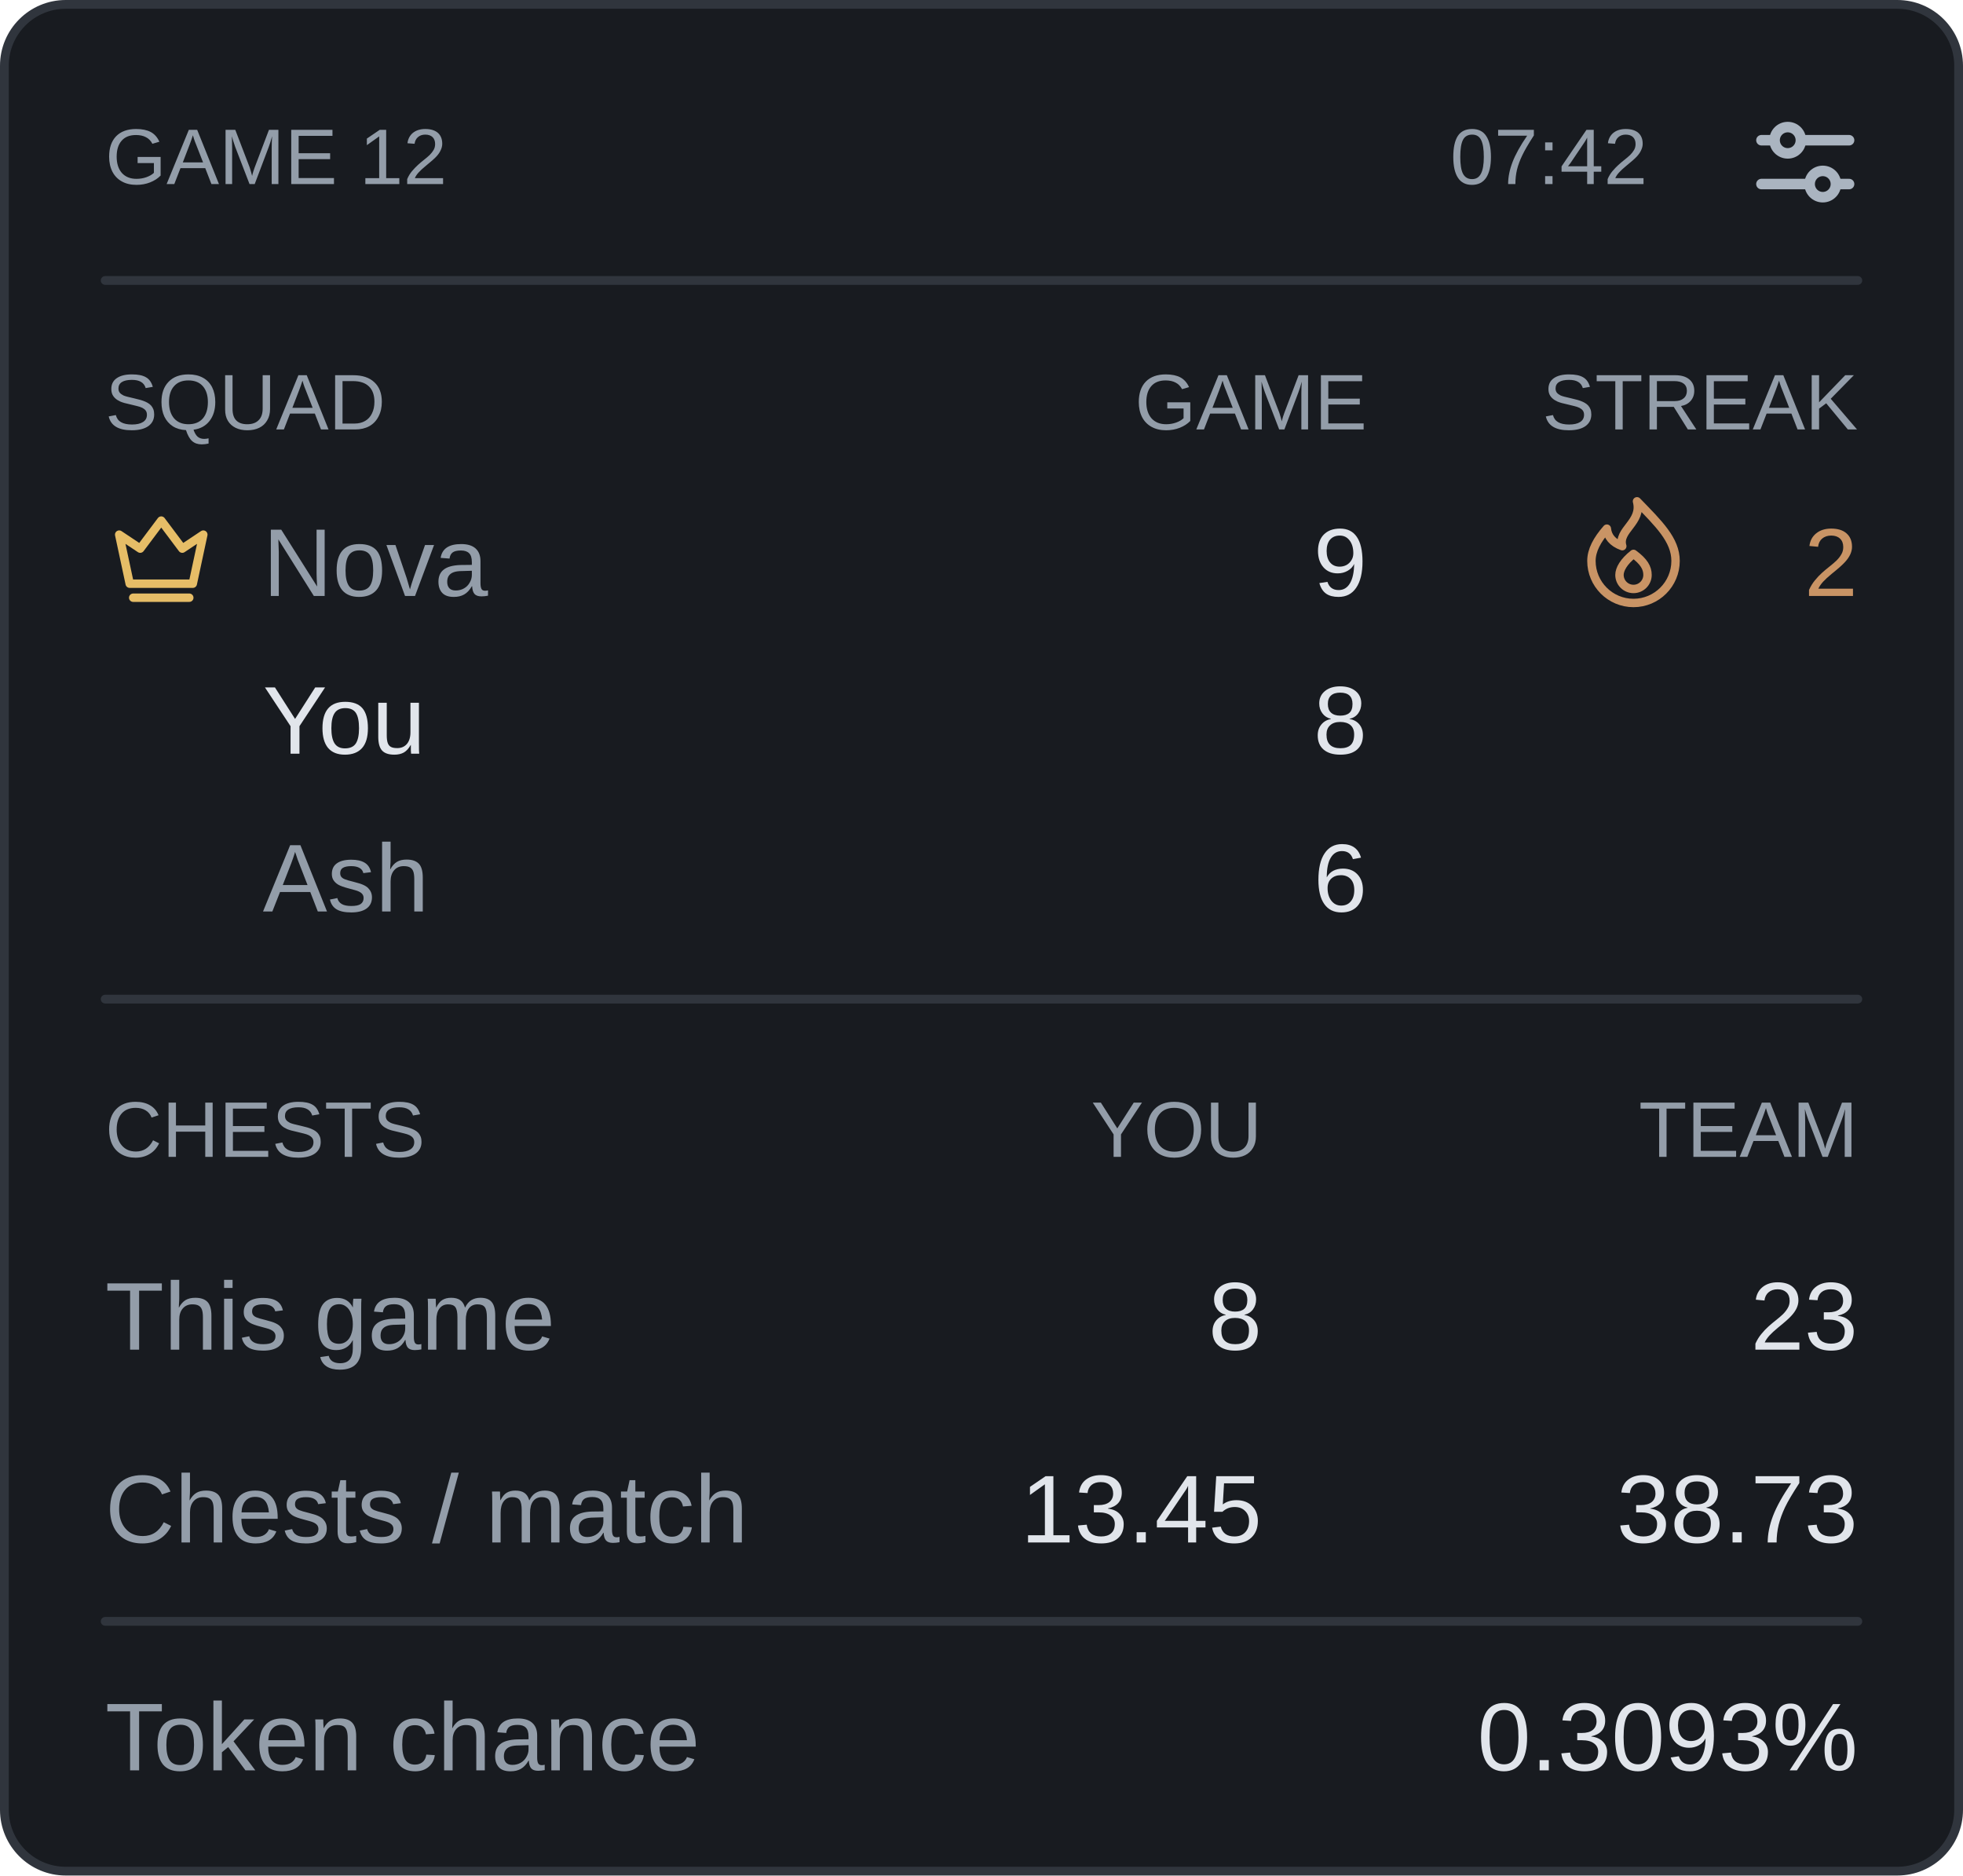
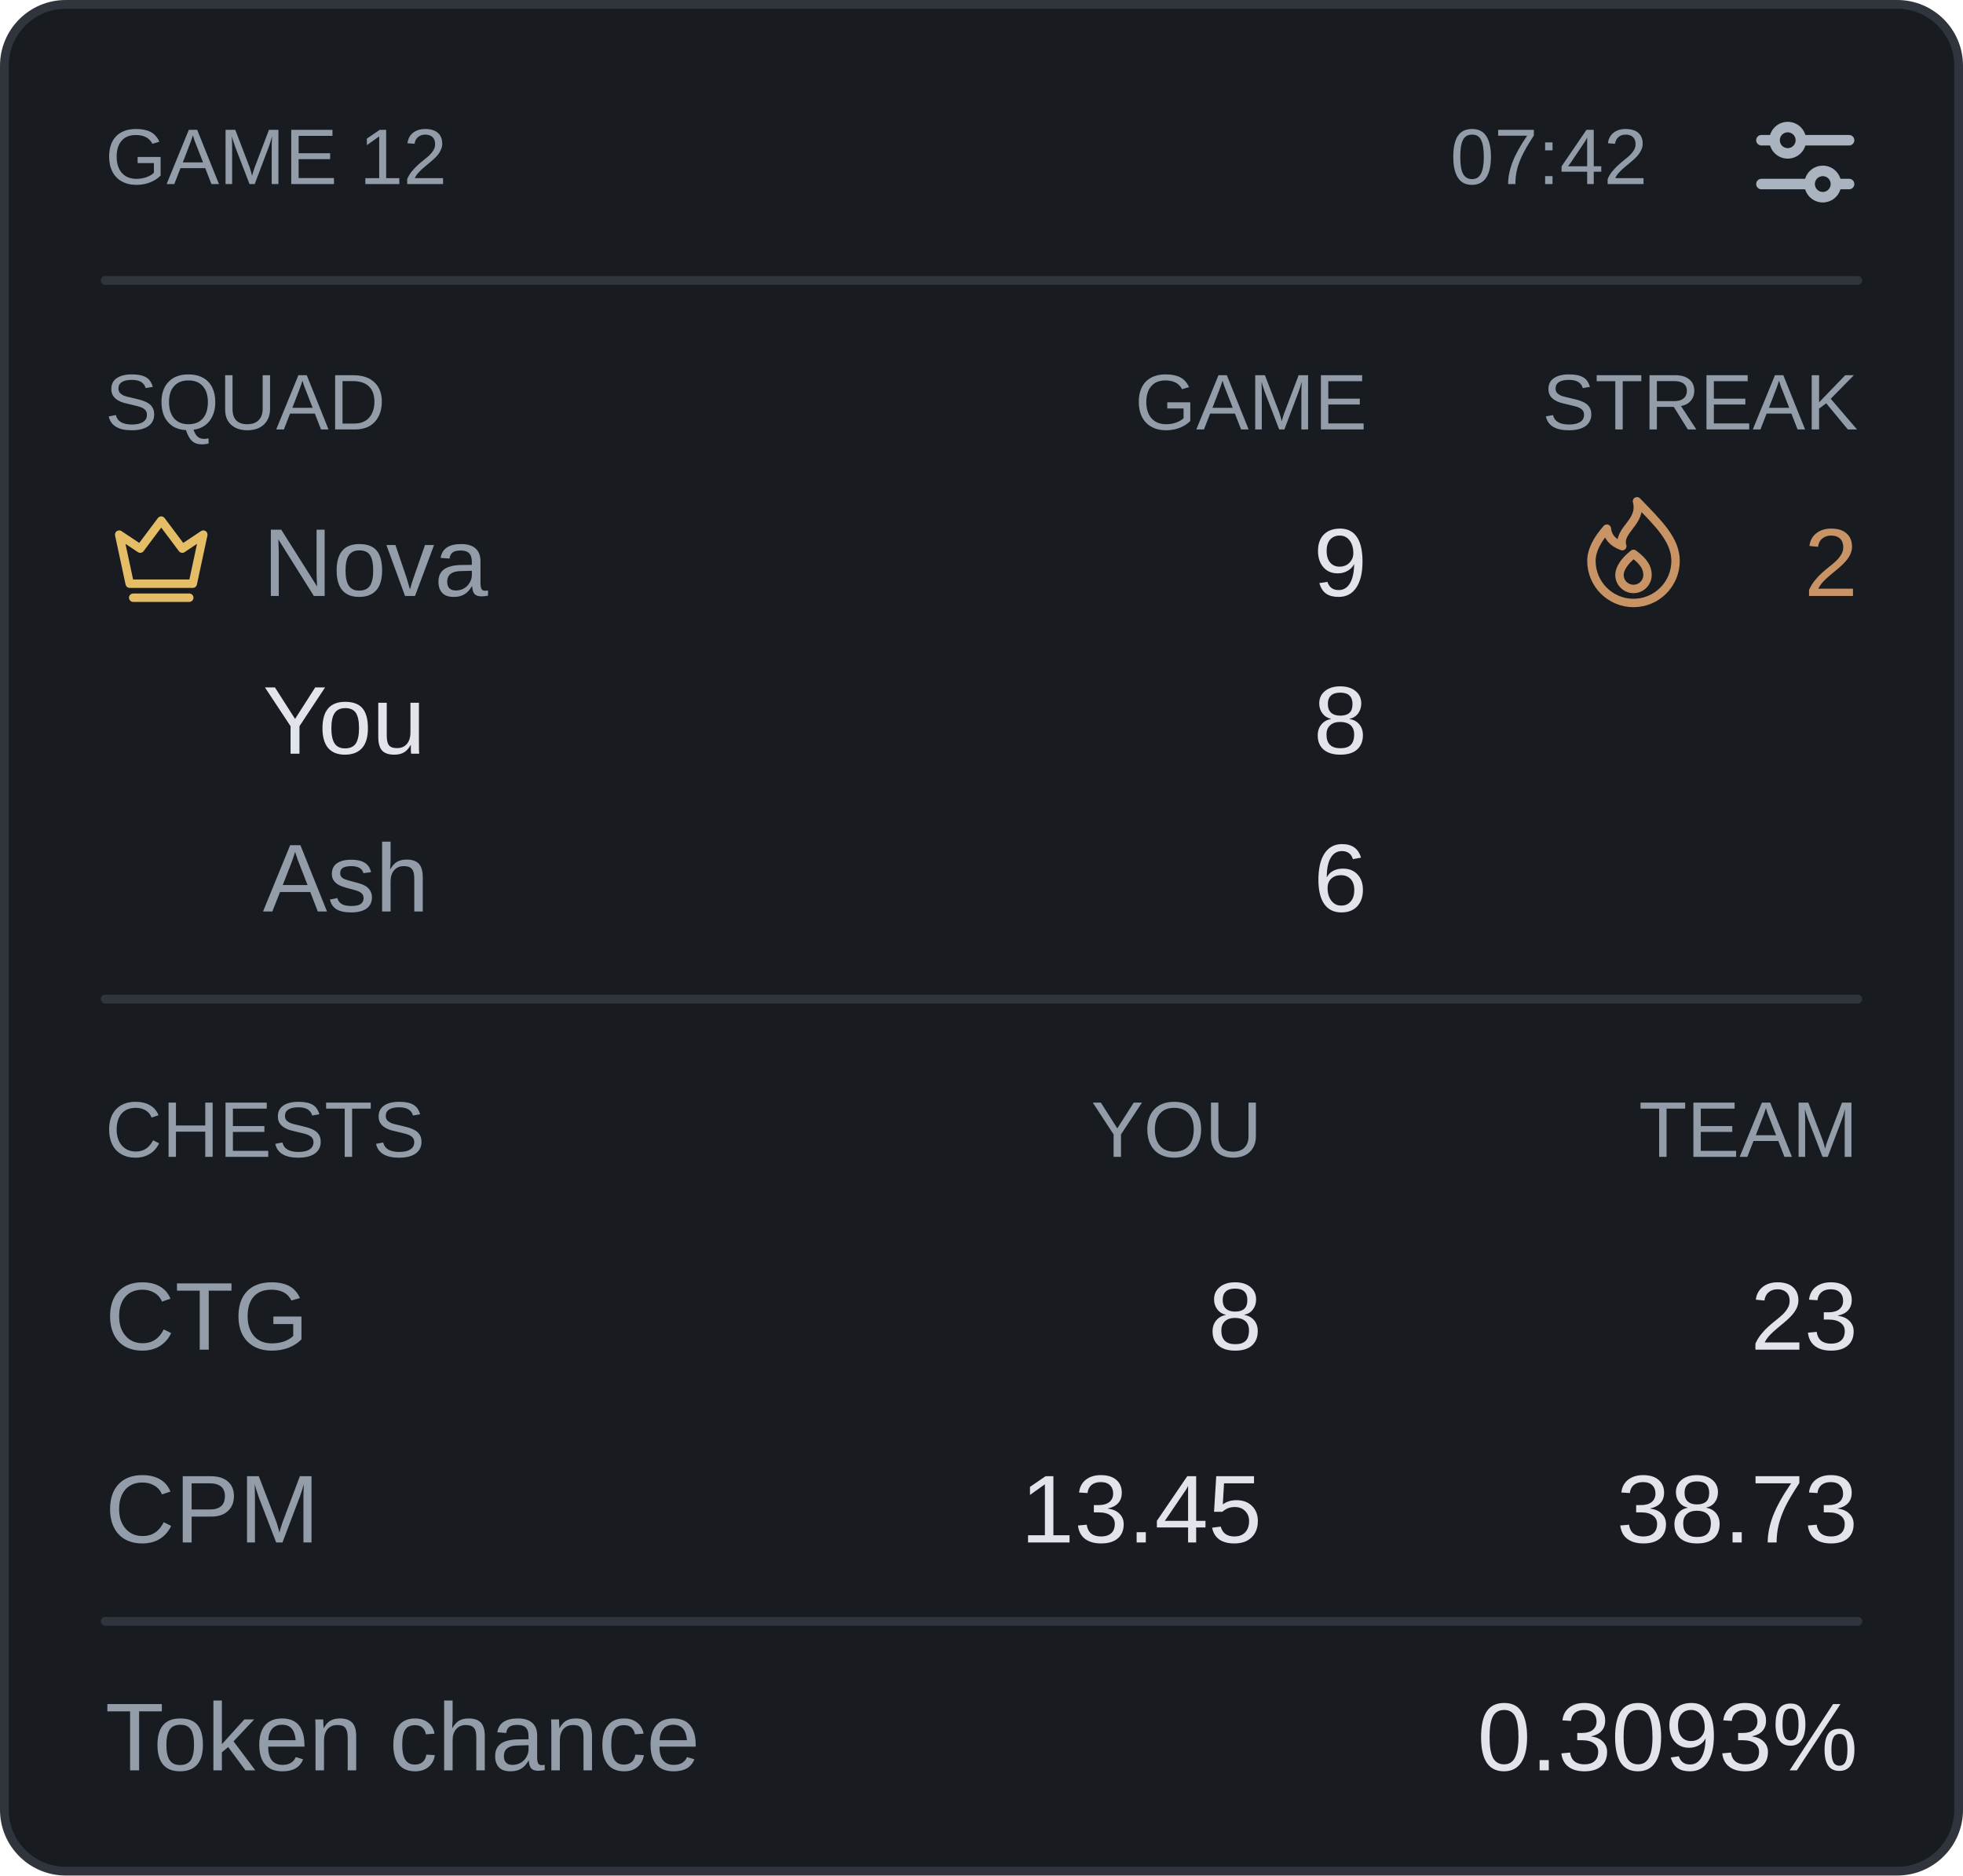
<svg xmlns="http://www.w3.org/2000/svg" width="224" height="214" viewBox="0 0 224 214" role="img" aria-label="Ledger HUD: game chests, current opening streaks, chests per match and one shared token chance">
  <style>text{font:11px 'Segoe UI',Arial,sans-serif;fill:#e1e5eb}.muted{fill:#939da9}.small{font-size:9px}.num{font-variant-numeric:tabular-nums;font-weight:500}.line{stroke:#30353d;stroke-width:1;fill:none;stroke-linecap:round;stroke-linejoin:round}.icon{stroke:#aab4c0;stroke-width:1.2;fill:none;stroke-linecap:round;stroke-linejoin:round}</style>
  <rect x=".5" y=".5" width="223" height="213" rx="7" fill="#181b20" stroke="#30353d" />
  <text x="12" y="21" class="small muted" text-anchor="start">GAME 12</text>
  <text x="188" y="21" class="small muted" text-anchor="end">07:42</text>
  <g transform="translate(201 13)" class="icon">
    <path d="M0 3h10M0 8h10" />
    <circle cx="3" cy="3" r="1.5" fill="#181b20" />
    <circle cx="7" cy="8" r="1.5" fill="#181b20" />
  </g>
  <path d="M12 32H212" class="line" />
  <text x="12" y="49" class="small muted" text-anchor="start">SQUAD</text>
  <text x="156" y="49" class="small muted" text-anchor="end">GAME</text>
  <text x="212" y="49" class="small muted" text-anchor="end">STREAK</text>
  <g transform="translate(12 57) scale(.8)" class="icon" style="stroke:#e6bd67">
    <path d="M2 5l3 2 3-4 3 4 3-2-1.5 7h-9zM4 14h8" />
  </g>
  <text x="30" y="68" class="muted" text-anchor="start">Nova</text>
  <text x="156" y="68" class="num" text-anchor="end">9</text>
  <g transform="translate(180 56) scale(.8)" fill="none" stroke="#c99465" stroke-width="1.2" stroke-linecap="round" stroke-linejoin="round">
    <path d="M8.5 1.5c.8 3-2.8 4.1-2.1 6.4C5 7.4 4.3 6.5 4.2 5.4 2.8 7 2 8.5 2 10a6 6 0 0 0 12 0c0-3-2.4-5.3-5.5-8.5Z" />
    <path d="M8 9c1.5 1.1 2 2 2 3a2 2 0 0 1-4 0c0-.8.6-1.9 2-3Z" />
  </g>
  <text x="212" y="68" text-anchor="end" class="num" style="fill:#c99465">2</text>
  <text x="30" y="86" class="" text-anchor="start">You</text>
  <text x="156" y="86" class="num" text-anchor="end">8</text>
  <text x="30" y="104" class="muted" text-anchor="start">Ash</text>
  <text x="156" y="104" class="num" text-anchor="end">6</text>
  <path d="M12 114H212" class="line" />
  <text x="12" y="132" class="small muted" text-anchor="start">CHESTS</text>
  <text x="144" y="132" class="small muted" text-anchor="end">YOU</text>
  <text x="212" y="132" class="small muted" text-anchor="end">TEAM</text>
-   <text x="12" y="154" class="muted" text-anchor="start">This game</text>
+   <text x="12" y="154" class="muted" text-anchor="start">CTG</text>
  <text x="144" y="154" class="num" text-anchor="end">8</text>
  <text x="212" y="154" class="num" text-anchor="end">23</text>
-   <text x="12" y="176" class="muted" text-anchor="start">Chests / match</text>
+   <text x="12" y="176" class="muted" text-anchor="start">CPM</text>
  <text x="144" y="176" class="num" text-anchor="end">13.45</text>
  <text x="212" y="176" class="num" text-anchor="end">38.73</text>
  <path d="M12 185H212" class="line" />
  <text x="12" y="202" class="muted" text-anchor="start">Token chance</text>
  <text x="212" y="202" class="num" text-anchor="end">0.3093%</text>
</svg>
